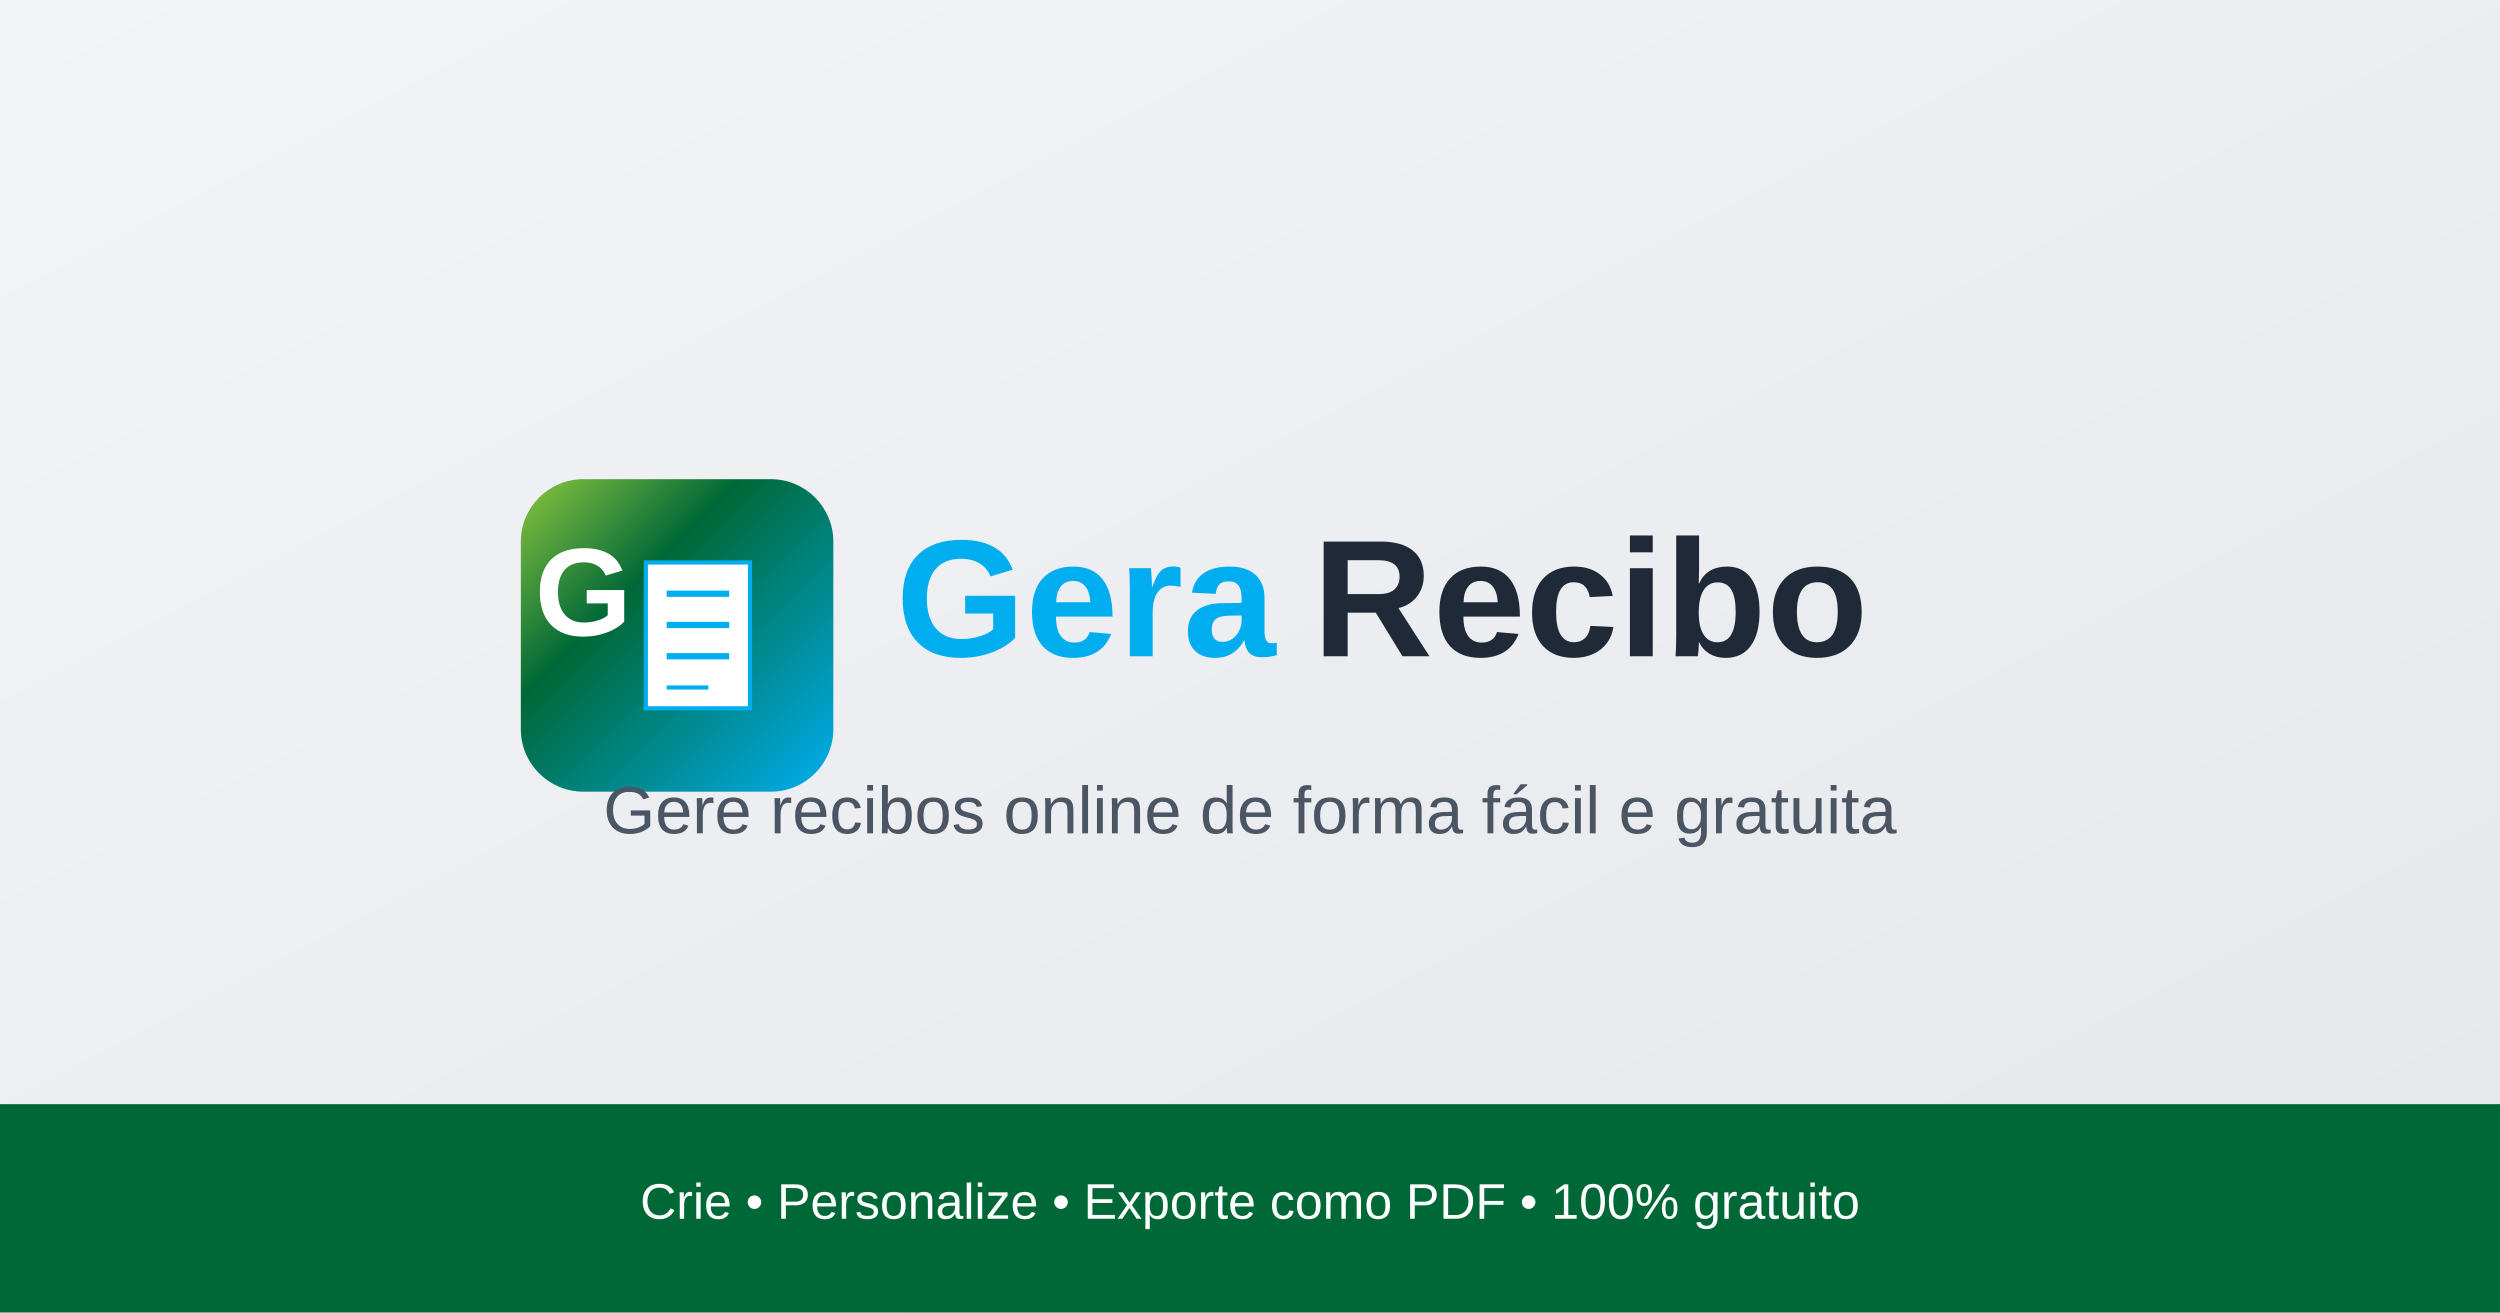
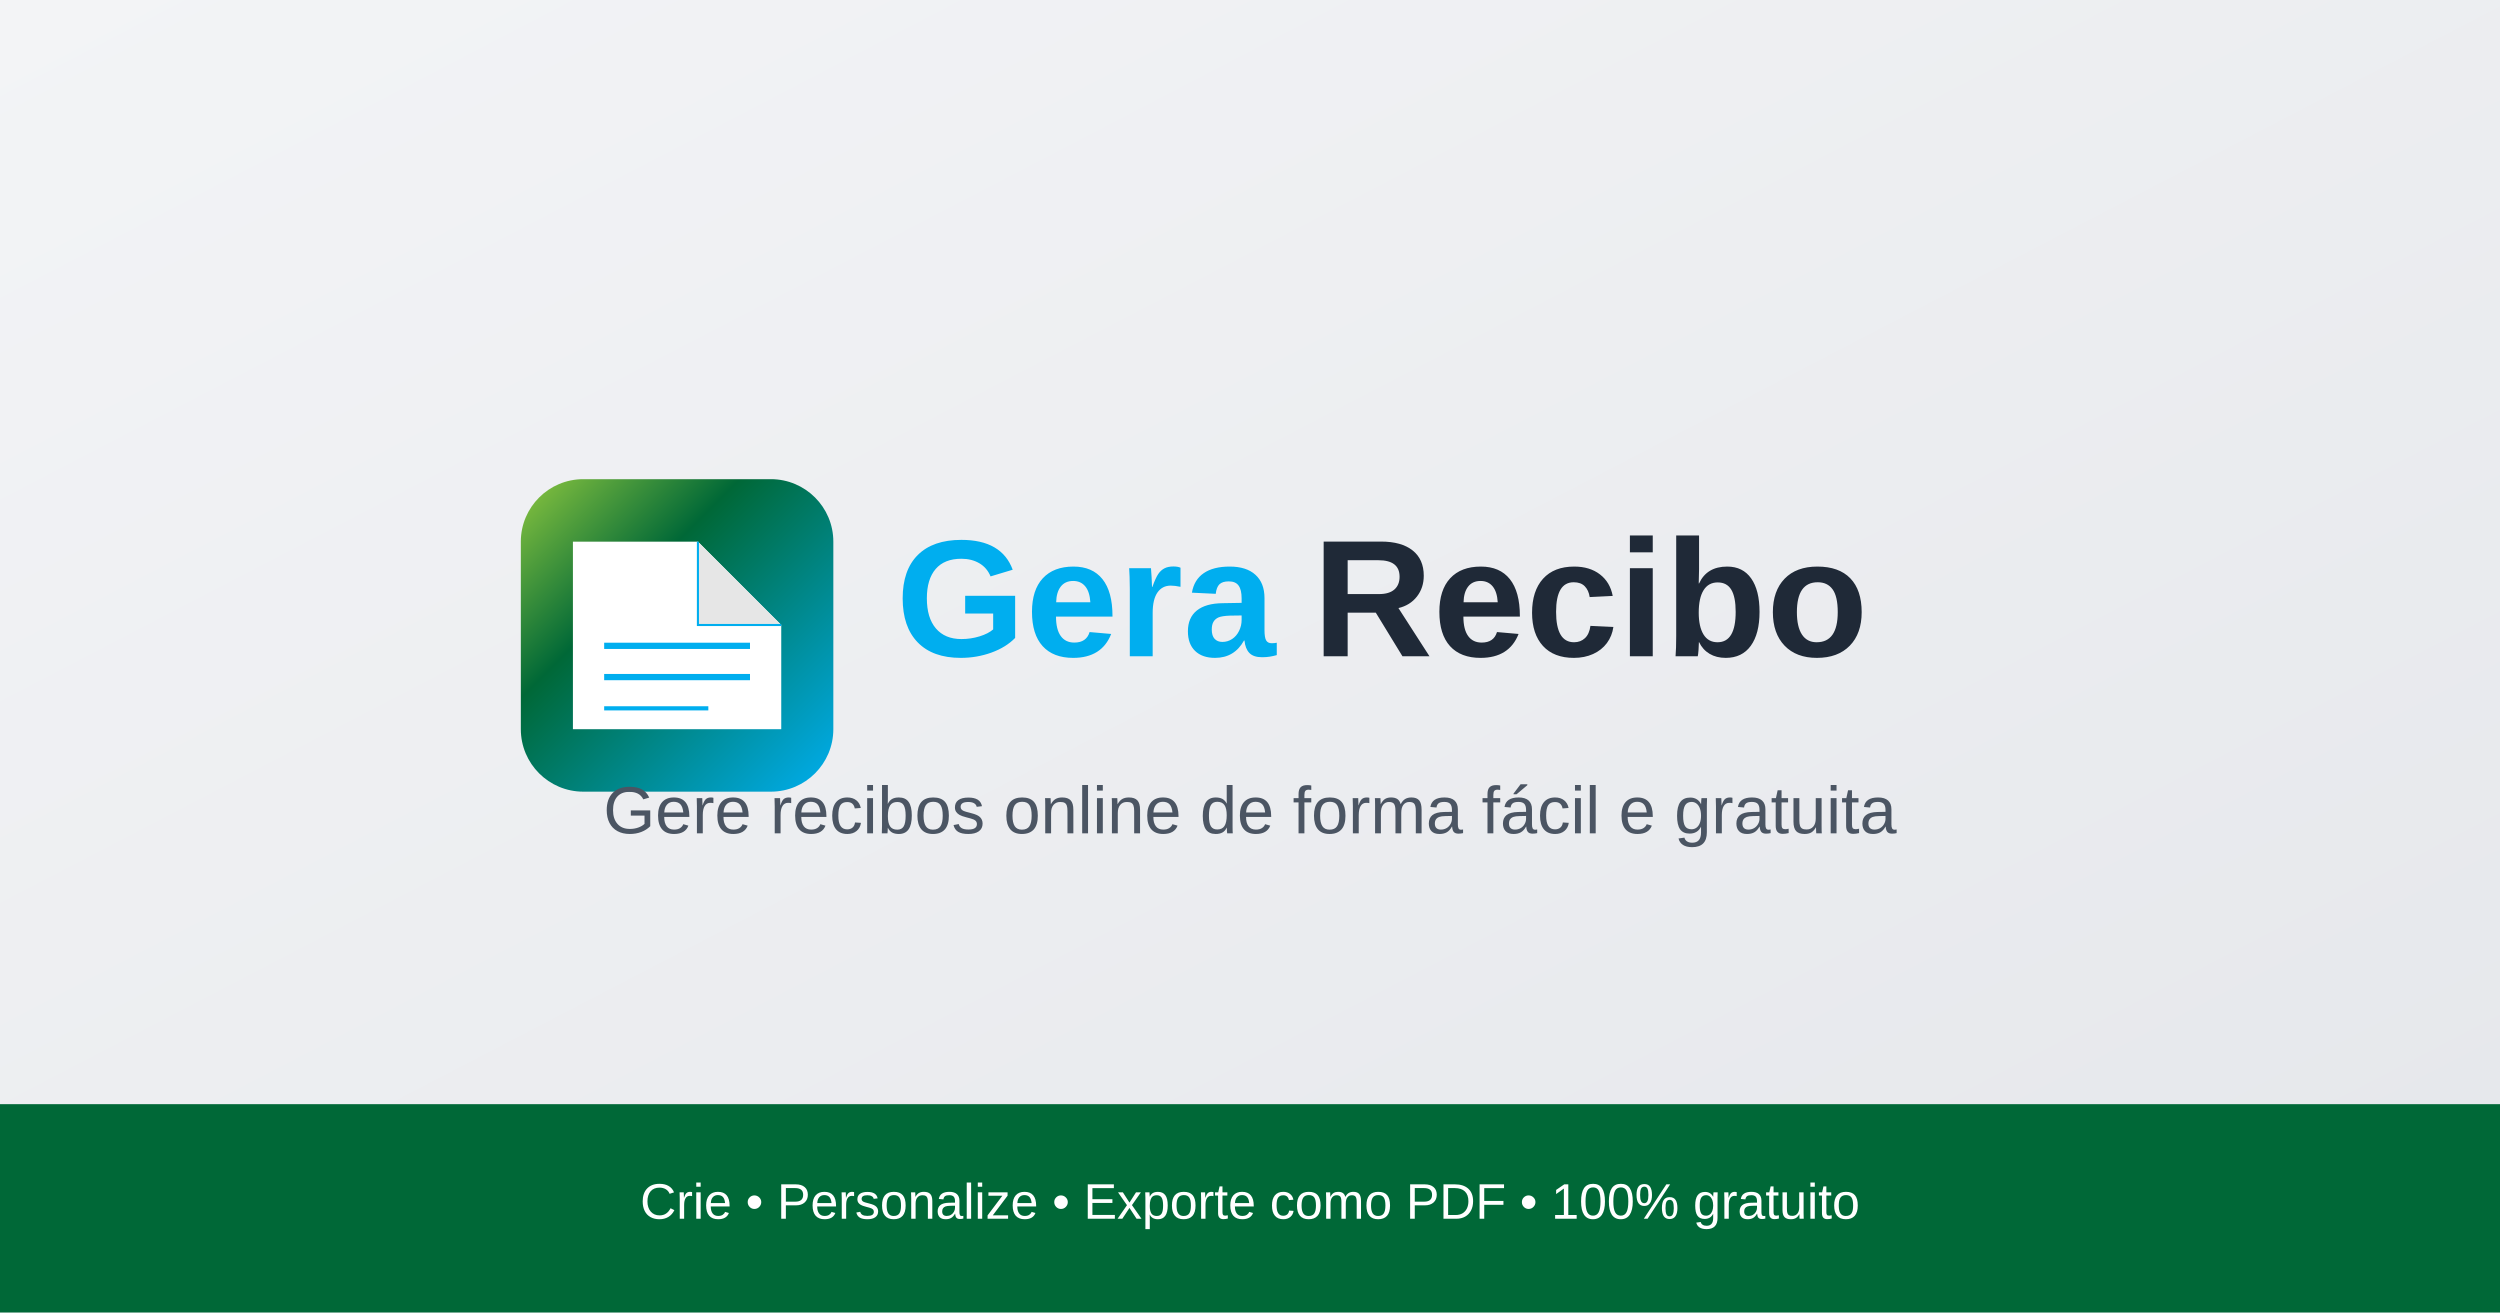
<svg xmlns="http://www.w3.org/2000/svg" width="1200" height="630" viewBox="0 0 1200 630" fill="none">
  <defs>
    <linearGradient id="backgroundGradient" x1="0%" y1="0%" x2="100%" y2="100%">
      <stop offset="0%" stop-color="#f3f4f6" />
      <stop offset="100%" stop-color="#e5e7eb" />
    </linearGradient>
    <linearGradient id="socialIconGradient" x1="0%" y1="0%" x2="100%" y2="100%">
      <stop offset="0%" stop-color="#8cc63f" />
      <stop offset="35%" stop-color="#006837" />
      <stop offset="100%" stop-color="#00AEEF" />
    </linearGradient>
  </defs>
  <rect width="1200" height="630" fill="url(#backgroundGradient)" />
  <rect y="530" width="1200" height="100" fill="#006837" />
  <g transform="translate(250, 230)">
    <rect x="0" y="0" width="150" height="150" rx="30" fill="url(#socialIconGradient)" />
-     <text x="30" y="75" font-family="Arial, sans-serif" font-size="60" font-weight="bold" fill="white" text-anchor="middle">
-       G
-     </text>
-     <path d="M60 40 L110 40 L110 110 L60 110 Z" fill="white" stroke="#00AEEF" stroke-width="2" />
-     <line x1="70" y1="55" x2="100" y2="55" stroke="#00AEEF" stroke-width="3" />
-     <line x1="70" y1="70" x2="100" y2="70" stroke="#00AEEF" stroke-width="3" />
-     <line x1="70" y1="85" x2="100" y2="85" stroke="#00AEEF" stroke-width="3" />
-     <line x1="70" y1="100" x2="90" y2="100" stroke="#00AEEF" stroke-width="2" />
+     <path d="M25 30 L85 30 L125 70 L125 120 L25 120 Z" fill="white" />
+     <path d="M85 30 L85 70 L125 70" fill="#e6e6e6" stroke="#00AEEF" stroke-width="1" />
+     <line x1="40" y1="80" x2="110" y2="80" stroke="#00AEEF" stroke-width="3" />
+     <line x1="40" y1="95" x2="110" y2="95" stroke="#00AEEF" stroke-width="3" />
+     <line x1="40" y1="110" x2="90" y2="110" stroke="#00AEEF" stroke-width="2" />
    <text x="180" y="85" font-family="Arial, sans-serif" font-size="80" font-weight="bold" fill="#00AEEF">
      Gera
    </text>
    <text x="380" y="85" font-family="Arial, sans-serif" font-size="80" font-weight="bold" fill="#1f2937">
      Recibo
    </text>
  </g>
  <text x="600" y="400" font-family="Arial, sans-serif" font-size="32" font-weight="normal" fill="#4b5563" text-anchor="middle">
    Gere recibos online de forma fácil e gratuita
  </text>
  <text x="600" y="585" font-family="Arial, sans-serif" font-size="24" font-weight="normal" fill="white" text-anchor="middle">
    Crie • Personalize • Exporte como PDF • 100% gratuito
  </text>
</svg>
